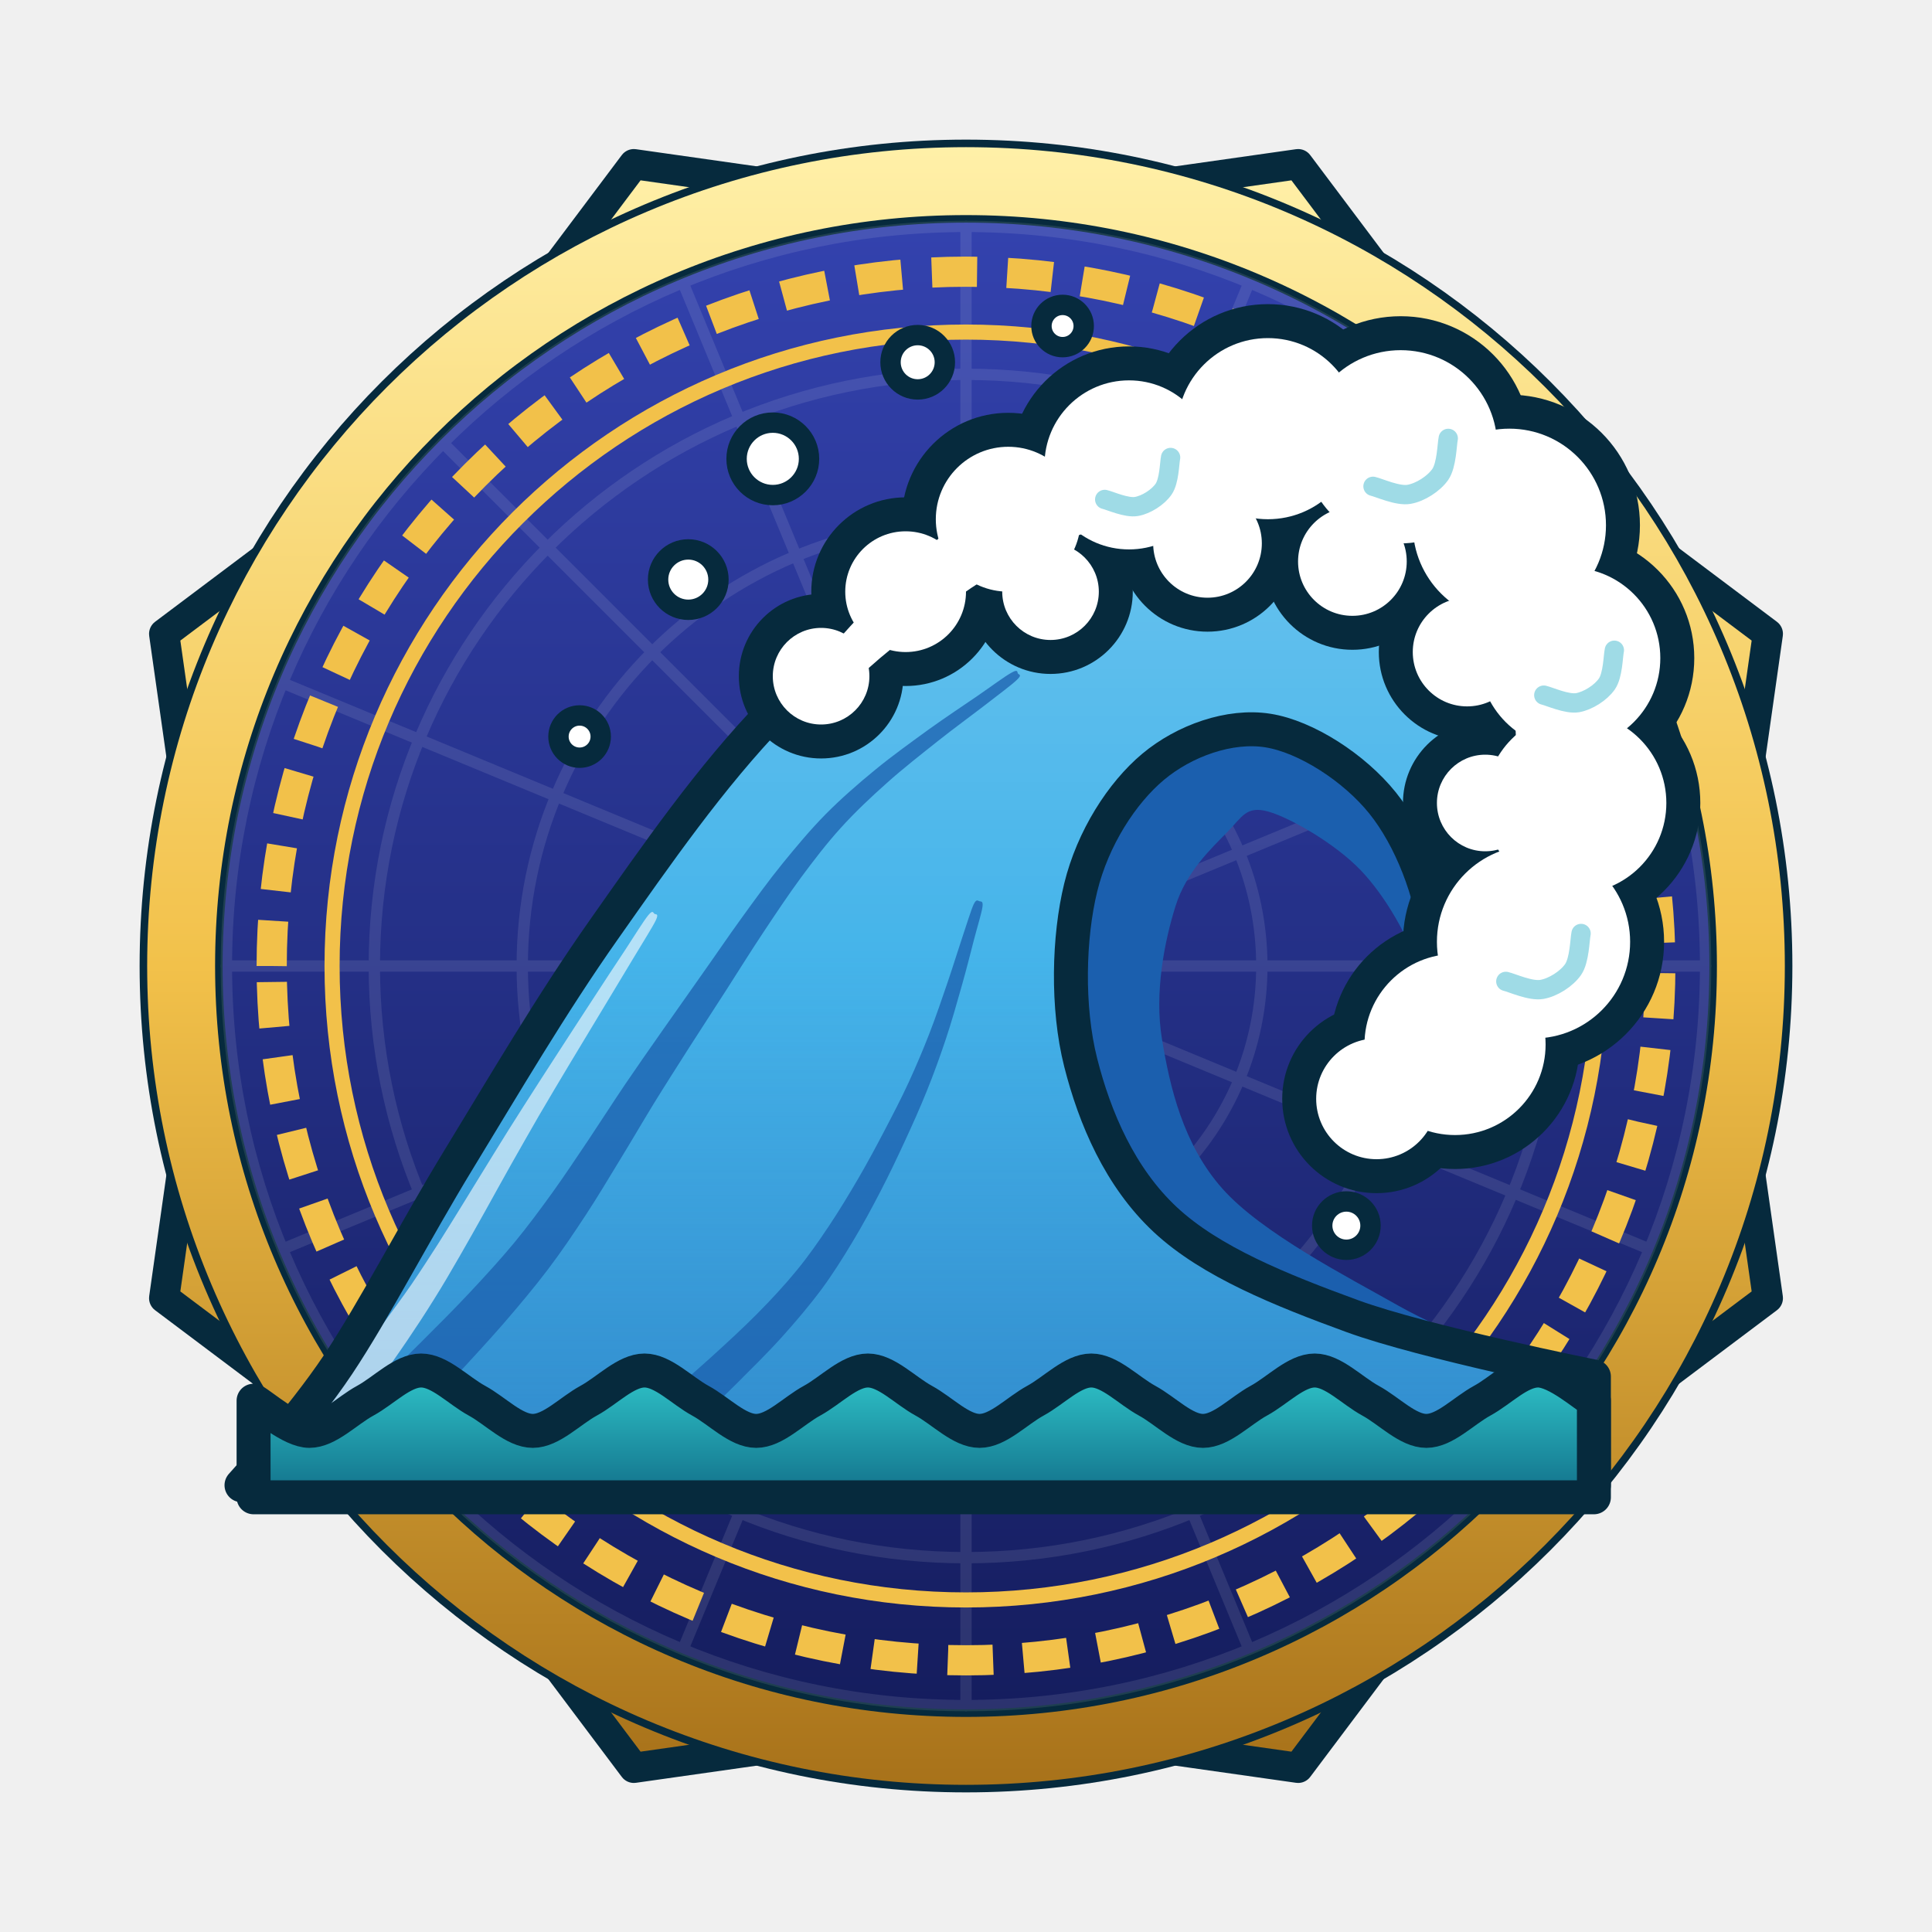
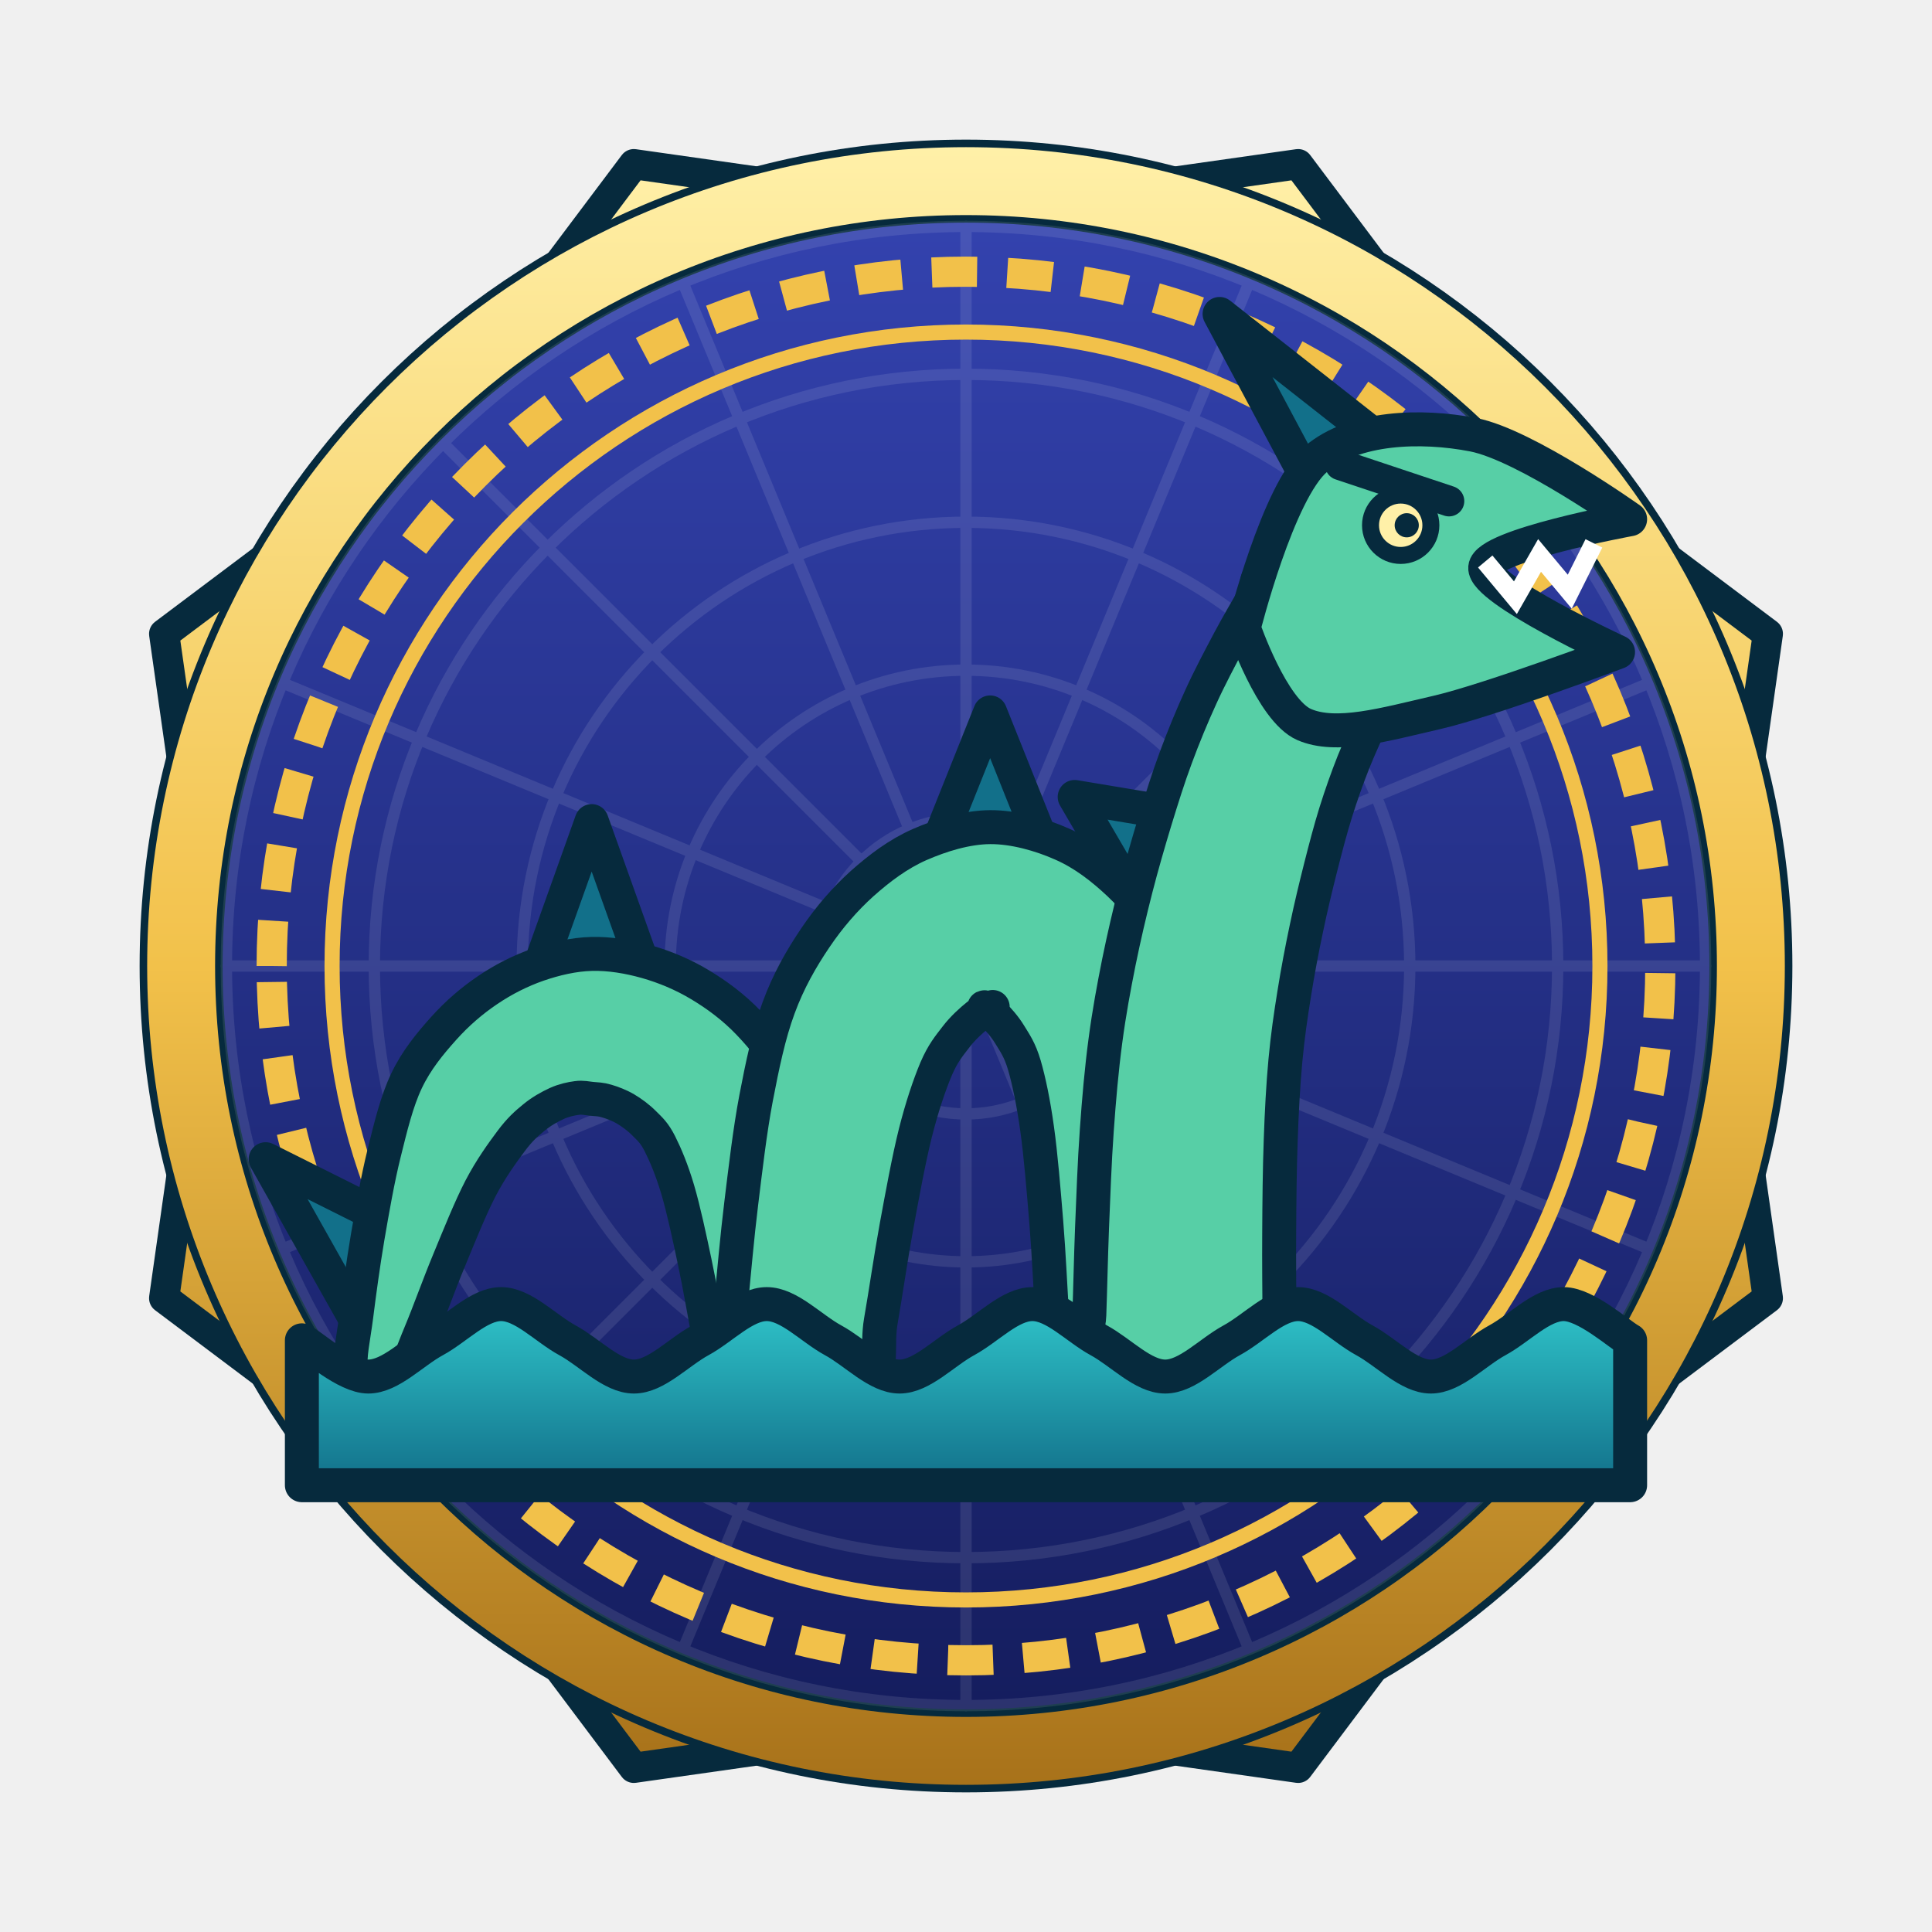
<svg xmlns="http://www.w3.org/2000/svg" width="256" height="256" viewBox="0 0 256 256">
  <defs>
    <linearGradient id="linear-gradient-1" x1="128" y1="21.75" x2="128" y2="234.25" gradientUnits="userSpaceOnUse">
      <stop offset="0" stop-color="#fff0a8" />
      <stop offset="0.5" stop-color="#f2c14a" />
      <stop offset="1" stop-color="#a8721a" />
    </linearGradient>
    <linearGradient id="linear-gradient-2" x1="128" y1="24" x2="128" y2="232" gradientUnits="userSpaceOnUse">
      <stop offset="0" stop-color="#3443b0" />
      <stop offset="1" stop-color="#141c5c" />
    </linearGradient>
    <linearGradient id="linear-gradient-3" x1="128" y1="19.5" x2="128" y2="236.5" gradientUnits="userSpaceOnUse">
      <stop offset="0" stop-color="#fff0a8" />
      <stop offset="0.5" stop-color="#f2c14a" />
      <stop offset="1" stop-color="#a8721a" />
    </linearGradient>
-     <linearGradient id="linear-gradient-4" x1="122.54" y1="56.65" x2="122.54" y2="196.8" gradientUnits="userSpaceOnUse">
-       <stop offset="0" stop-color="#ffffff" stop-opacity="0.22" />
-       <stop offset="0.5" stop-color="#ffffff" stop-opacity="0" />
-       <stop offset="0.5" stop-color="#1b5fae" stop-opacity="0" />
-       <stop offset="1" stop-color="#1b5fae" stop-opacity="0.5" />
-     </linearGradient>
-     <linearGradient id="linear-gradient-5" x1="122.4" y1="181.6" x2="122.4" y2="198.4" gradientUnits="userSpaceOnUse">
+     <linearGradient id="linear-gradient-4" x1="128" y1="172.8" x2="128" y2="196.8" gradientUnits="userSpaceOnUse">
      <stop offset="0" stop-color="#2fc4c9" />
      <stop offset="1" stop-color="#12708a" />
    </linearGradient>
  </defs>
  <g>
    <polygon points="172.01,21.75 198.71,57.29 234.25,83.99 228,128 234.25,172.01 198.71,198.71 172.01,234.25 128,228 83.99,234.25 57.29,198.71 21.75,172.01 28,128 21.75,83.99 57.29,57.29 83.99,21.75 128,28" fill="url(#linear-gradient-1)" stroke="#062a3d" stroke-width="4" stroke-linecap="round" stroke-linejoin="round" />
    <circle cx="128" cy="128" r="104" fill="url(#linear-gradient-2)" stroke="#062a3d" stroke-width="11" stroke-linecap="round" stroke-linejoin="round" />
    <g opacity="0.1">
      <circle cx="128" cy="128" r="98" fill="none" stroke="#ffffff" stroke-width="1.5" stroke-linecap="round" stroke-linejoin="round" />
      <circle cx="128" cy="128" r="78.4" fill="none" stroke="#ffffff" stroke-width="1.5" stroke-linecap="round" stroke-linejoin="round" />
      <circle cx="128" cy="128" r="58.8" fill="none" stroke="#ffffff" stroke-width="1.5" stroke-linecap="round" stroke-linejoin="round" />
      <circle cx="128" cy="128" r="39.2" fill="none" stroke="#ffffff" stroke-width="1.5" stroke-linecap="round" stroke-linejoin="round" />
      <circle cx="128" cy="128" r="19.6" fill="none" stroke="#ffffff" stroke-width="1.5" stroke-linecap="round" stroke-linejoin="round" />
      <line x1="128" y1="128" x2="128" y2="30" fill="none" stroke="#ffffff" stroke-width="1.5" stroke-linecap="round" stroke-linejoin="round" />
      <line x1="128" y1="128" x2="165.5" y2="37.46" fill="none" stroke="#ffffff" stroke-width="1.5" stroke-linecap="round" stroke-linejoin="round" />
      <line x1="128" y1="128" x2="197.3" y2="58.7" fill="none" stroke="#ffffff" stroke-width="1.5" stroke-linecap="round" stroke-linejoin="round" />
      <line x1="128" y1="128" x2="218.54" y2="90.5" fill="none" stroke="#ffffff" stroke-width="1.5" stroke-linecap="round" stroke-linejoin="round" />
      <line x1="128" y1="128" x2="226" y2="128" fill="none" stroke="#ffffff" stroke-width="1.5" stroke-linecap="round" stroke-linejoin="round" />
      <line x1="128" y1="128" x2="218.54" y2="165.5" fill="none" stroke="#ffffff" stroke-width="1.5" stroke-linecap="round" stroke-linejoin="round" />
      <line x1="128" y1="128" x2="197.3" y2="197.3" fill="none" stroke="#ffffff" stroke-width="1.5" stroke-linecap="round" stroke-linejoin="round" />
      <line x1="128" y1="128" x2="165.5" y2="218.54" fill="none" stroke="#ffffff" stroke-width="1.5" stroke-linecap="round" stroke-linejoin="round" />
      <line x1="128" y1="128" x2="128" y2="226" fill="none" stroke="#ffffff" stroke-width="1.5" stroke-linecap="round" stroke-linejoin="round" />
      <line x1="128" y1="128" x2="90.5" y2="218.54" fill="none" stroke="#ffffff" stroke-width="1.5" stroke-linecap="round" stroke-linejoin="round" />
      <line x1="128" y1="128" x2="58.7" y2="197.3" fill="none" stroke="#ffffff" stroke-width="1.5" stroke-linecap="round" stroke-linejoin="round" />
      <line x1="128" y1="128" x2="37.46" y2="165.5" fill="none" stroke="#ffffff" stroke-width="1.5" stroke-linecap="round" stroke-linejoin="round" />
      <line x1="128" y1="128" x2="30" y2="128" fill="none" stroke="#ffffff" stroke-width="1.5" stroke-linecap="round" stroke-linejoin="round" />
      <line x1="128" y1="128" x2="37.46" y2="90.5" fill="none" stroke="#ffffff" stroke-width="1.5" stroke-linecap="round" stroke-linejoin="round" />
      <line x1="128" y1="128" x2="58.7" y2="58.7" fill="none" stroke="#ffffff" stroke-width="1.5" stroke-linecap="round" stroke-linejoin="round" />
      <line x1="128" y1="128" x2="90.5" y2="37.46" fill="none" stroke="#ffffff" stroke-width="1.5" stroke-linecap="round" stroke-linejoin="round" />
    </g>
    <circle cx="128" cy="128" r="104" fill="none" stroke="url(#linear-gradient-3)" stroke-width="9" stroke-linecap="round" stroke-linejoin="round" />
    <path d="M36 128 C36 77.19 77.19 36 128 36 C178.81 36 220 77.19 220 128 C220 178.81 178.81 220 128 220 C77.19 220 36 178.81 36 128 Z" fill="none" stroke="#f2c14a" stroke-width="4" stroke-linejoin="round" stroke-dasharray="6 4" />
    <circle cx="128" cy="128" r="84" fill="none" stroke="#f2c14a" stroke-width="2" stroke-linecap="round" stroke-linejoin="round" />
    <g>
-       <path d="M32 196.8 C32 196.8 40 188 44.8 180.8 C49.6 173.6 54.94 163.2 60.8 153.6 C66.66 144 73.06 133.06 80 123.2 C86.94 113.34 94.14 102.94 102.4 94.4 C110.66 85.86 120.26 77.86 129.6 72 C138.94 66.14 149.34 61.6 158.4 59.2 C167.46 56.8 176.54 55.74 184 57.6 C191.46 59.46 198.4 64.26 203.2 70.4 C208 76.54 211.74 86.14 212.8 94.4 C213.86 102.66 211.74 113.06 209.6 120 C207.46 126.94 203.74 131.74 200 136 C196.26 140.26 187.2 145.6 187.2 145.6 C187.2 145.6 191.06 131.34 190.4 124.8 C189.74 118.26 186.94 111.06 183.2 106.4 C179.46 101.74 173.06 97.6 168 96.8 C162.94 96 156.94 98.14 152.8 101.6 C148.66 105.06 144.8 111.06 143.2 117.6 C141.6 124.14 141.34 133.46 143.2 140.8 C145.06 148.14 148.4 156 154.4 161.6 C160.4 167.2 169.74 170.94 179.2 174.4 C188.66 177.86 211.2 182.4 211.2 182.4 L211.2 196.8 Z" fill="#45b4ea" />
-       <path d="M32 196.8 C32 196.8 40 188 44.8 180.8 C49.6 173.6 54.94 163.2 60.8 153.6 C66.66 144 73.06 133.06 80 123.2 C86.94 113.34 94.14 102.94 102.4 94.4 C110.66 85.86 120.26 77.86 129.6 72 C138.94 66.14 149.34 61.6 158.4 59.2 C167.46 56.8 176.54 55.74 184 57.6 C191.46 59.46 198.4 64.26 203.2 70.4 C208 76.54 211.74 86.14 212.8 94.4 C213.86 102.66 211.74 113.06 209.6 120 C207.46 126.94 203.74 131.74 200 136 C196.26 140.26 187.2 145.6 187.2 145.6 C187.2 145.6 191.06 131.34 190.4 124.8 C189.74 118.26 186.94 111.06 183.2 106.4 C179.46 101.74 173.06 97.6 168 96.8 C162.94 96 156.94 98.14 152.8 101.6 C148.66 105.06 144.8 111.06 143.2 117.6 C141.6 124.14 141.34 133.46 143.2 140.8 C145.06 148.14 148.4 156 154.4 161.6 C160.4 167.2 169.74 170.94 179.2 174.4 C188.66 177.86 211.2 182.4 211.2 182.4 L211.2 196.8 Z" fill="url(#linear-gradient-4)" />
-       <path d="M188.42 140.12 C188.42 140.12 190.74 133.09 190.43 128.37 C190.13 123.65 189.88 116.94 186.58 111.79 C183.28 106.64 175.89 99.43 170.62 97.46 C165.37 95.5 159.58 96.63 155.01 99.98 C150.44 103.34 145.17 110.8 143.2 117.6 C141.23 124.4 140.79 133.02 143.2 140.8 C145.61 148.58 150.78 158.37 157.66 164.25 C164.54 170.14 176.99 173.39 184.49 176.1 C191.98 178.82 202.64 180.5 202.64 180.5 C202.64 180.5 192.09 176.85 185.31 173.02 C178.54 169.18 167.2 163.39 161.98 157.51 C156.75 151.63 155 143.95 153.97 137.71 C152.93 131.47 154.33 124.64 155.76 120.07 C157.19 115.51 160.51 112.41 162.56 110.32 C164.62 108.23 165.12 106.72 168.07 107.54 C171.02 108.38 176.96 111.82 180.29 115.3 C183.62 118.77 186.68 124.26 188.03 128.39 C189.38 132.53 188.42 140.12 188.42 140.12 Z" fill="#1b5fae" />
-       <path d="M50.58 192.91 C50.58 192.91 52.91 190.34 54.54 188.59 C56.16 186.84 58.29 184.65 60.33 182.43 C62.36 180.22 64.7 177.7 66.76 175.33 C68.81 172.95 70.83 170.55 72.63 168.17 C74.44 165.78 75.99 163.47 77.58 161.05 C79.18 158.62 80.66 156.12 82.18 153.63 C83.7 151.15 85.16 148.63 86.68 146.15 C88.21 143.67 89.76 141.26 91.34 138.77 C92.93 136.28 94.57 133.78 96.2 131.24 C97.82 128.71 99.46 126.08 101.12 123.58 C102.78 121.09 104.44 118.58 106.15 116.26 C107.86 113.96 109.49 111.82 111.38 109.73 C113.27 107.64 115.34 105.68 117.5 103.76 C119.65 101.83 122.13 99.9 124.29 98.18 C126.46 96.46 128.73 94.81 130.48 93.46 C132.22 92.11 134.02 90.78 134.75 90.08 C135.49 89.38 135 89.41 134.88 89.25 C134.77 89.08 134.94 88.62 134.05 89.12 C133.15 89.61 131.37 90.94 129.55 92.19 C127.73 93.44 125.38 94.99 123.11 96.62 C120.85 98.26 118.26 100.12 115.98 101.99 C113.7 103.86 111.46 105.81 109.42 107.87 C107.38 109.94 105.58 112.1 103.72 114.38 C101.86 116.67 100.06 119.16 98.28 121.62 C96.5 124.07 94.77 126.64 93.02 129.1 C91.29 131.58 89.55 134.01 87.86 136.43 C86.16 138.86 84.48 141.25 82.84 143.67 C81.2 146.1 79.62 148.57 78.02 150.97 C76.41 153.36 74.83 155.75 73.19 158.03 C71.55 160.3 69.99 162.42 68.17 164.63 C66.34 166.84 64.32 169.05 62.24 171.27 C60.16 173.5 57.77 175.87 55.67 177.97 C53.58 180.06 51.37 182.16 49.66 183.81 C47.95 185.46 45.42 187.89 45.42 187.89 Z" fill="#1b5fae" opacity="0.75" />
-       <path d="M88.31 192.45 C88.31 192.45 90.52 190.21 92.06 188.7 C93.61 187.18 95.66 185.28 97.58 183.36 C99.5 181.44 101.73 179.25 103.6 177.17 C105.47 175.09 107.26 172.98 108.83 170.87 C110.39 168.76 111.68 166.69 112.99 164.51 C114.3 162.34 115.53 160.06 116.69 157.82 C117.85 155.58 118.94 153.29 119.96 151.07 C120.98 148.86 121.93 146.75 122.82 144.53 C123.72 142.3 124.55 140.02 125.32 137.71 C126.09 135.41 126.8 132.89 127.42 130.69 C128.05 128.49 128.61 126.25 129.06 124.5 C129.52 122.74 130.06 121.02 130.18 120.18 C130.3 119.33 129.97 119.48 129.78 119.42 C129.58 119.37 129.39 119.06 129.02 119.82 C128.66 120.6 128.14 122.34 127.56 124.05 C126.98 125.77 126.31 127.97 125.58 130.11 C124.84 132.26 124.02 134.71 123.15 136.94 C122.29 139.16 121.36 141.34 120.38 143.47 C119.39 145.61 118.35 147.61 117.24 149.73 C116.13 151.85 114.95 154.06 113.71 156.18 C112.47 158.3 111.17 160.46 109.81 162.49 C108.46 164.51 107.15 166.4 105.57 168.33 C103.99 170.26 102.22 172.17 100.33 174.08 C98.43 176 96.19 178.05 94.22 179.84 C92.25 181.63 90.13 183.44 88.51 184.86 C86.89 186.27 84.49 188.35 84.49 188.35 Z" fill="#1b5fae" opacity="0.75" />
-       <path d="M45.12 190.24 C45.12 190.24 46.38 188.39 47.26 187.14 C48.14 185.9 49.26 184.34 50.38 182.75 C51.5 181.16 52.79 179.35 53.98 177.59 C55.17 175.83 56.36 174.02 57.5 172.18 C58.66 170.34 59.73 168.5 60.86 166.54 C61.99 164.59 63.14 162.53 64.3 160.46 C65.45 158.39 66.62 156.26 67.81 154.15 C69 152.05 70.14 150.04 71.42 147.82 C72.71 145.61 74.11 143.27 75.55 140.86 C76.99 138.46 78.63 135.75 80.06 133.38 C81.49 131.01 82.98 128.54 84.12 126.64 C85.26 124.73 86.47 122.84 86.91 121.92 C87.34 120.99 86.89 121.2 86.72 121.09 C86.55 120.98 86.54 120.49 85.89 121.28 C85.25 122.07 84.08 123.98 82.86 125.84 C81.62 127.7 80.05 130.1 78.54 132.42 C77.02 134.74 75.3 137.4 73.77 139.76 C72.25 142.12 70.75 144.41 69.38 146.58 C67.99 148.74 66.77 150.71 65.49 152.78 C64.21 154.83 62.95 156.93 61.7 158.94 C60.46 160.94 59.24 162.95 58.04 164.83 C56.84 166.71 55.7 168.46 54.5 170.22 C53.29 171.97 52.04 173.66 50.8 175.34 C49.55 177.01 48.2 178.73 47.02 180.25 C45.82 181.77 44.62 183.25 43.66 184.43 C42.71 185.62 41.28 187.36 41.28 187.36 Z" fill="#ffffff" opacity="0.6" />
-       <path d="M32 196.8 C32 196.8 40 188 44.8 180.8 C49.6 173.6 54.94 163.2 60.8 153.6 C66.66 144 73.06 133.06 80 123.2 C86.94 113.34 94.14 102.94 102.4 94.4 C110.66 85.86 120.26 77.86 129.6 72 C138.94 66.14 149.34 61.6 158.4 59.2 C167.46 56.8 176.54 55.74 184 57.6 C191.46 59.46 198.4 64.26 203.2 70.4 C208 76.54 211.74 86.14 212.8 94.4 C213.86 102.66 211.74 113.06 209.6 120 C207.46 126.94 203.74 131.74 200 136 C196.26 140.26 187.2 145.6 187.2 145.6 C187.2 145.6 191.06 131.34 190.4 124.8 C189.74 118.26 186.94 111.06 183.2 106.4 C179.46 101.74 173.06 97.6 168 96.8 C162.94 96 156.94 98.14 152.8 101.6 C148.66 105.06 144.8 111.06 143.2 117.6 C141.6 124.14 141.34 133.46 143.2 140.8 C145.06 148.14 148.4 156 154.4 161.6 C160.4 167.2 169.74 170.94 179.2 174.4 C188.66 177.86 211.2 182.4 211.2 182.4 L211.2 196.8 Z" fill="none" stroke="#062a3d" stroke-width="4.5" stroke-linecap="round" stroke-linejoin="round" />
-       <path d="M105.8 94.23 C106.28 94.7 106.61 95.55 108.63 94.2 C110.66 92.84 114.34 88.98 117.94 86.1 C121.54 83.22 126.1 79.44 130.24 76.92 C134.38 74.39 138.43 72.61 142.78 70.97 C147.12 69.33 151.66 68.02 156.29 67.07 C160.93 66.13 166.19 65.43 170.59 65.29 C174.98 65.15 179.46 65.45 182.68 66.24 C185.9 67.04 187.82 68.37 189.9 70.07 C191.98 71.78 193.66 73.85 195.18 76.46 C196.7 79.07 198.08 82.42 199.02 85.74 C199.95 89.05 200.6 92.84 200.81 96.34 C201.02 99.83 200.74 103.33 200.26 106.71 C199.77 110.09 198.95 113.5 197.9 116.61 C196.84 119.71 195.37 122.73 193.94 125.37 C192.5 128.01 190.82 130.37 189.27 132.45 C187.74 134.52 186.1 136.32 184.7 137.83 C183.3 139.35 181.66 140 180.87 141.55 C180.08 143.1 179.18 146.05 179.95 147.13 C180.73 148.22 183.7 148.38 185.53 148.05 C187.36 147.72 188.83 146.58 190.9 145.17 C192.97 143.75 195.78 141.96 197.93 139.55 C200.07 137.15 202 133.96 203.77 130.73 C205.53 127.5 207.24 123.94 208.5 120.19 C209.77 116.46 210.76 112.38 211.34 108.29 C211.93 104.2 212.25 99.94 211.99 95.66 C211.73 91.39 210.98 86.82 209.78 82.66 C208.59 78.5 206.96 74.3 204.82 70.74 C202.66 67.18 200.14 63.89 196.9 61.33 C193.65 58.76 189.8 56.42 185.32 55.36 C180.84 54.29 175.22 54.51 170.01 54.91 C164.81 55.3 159.21 56.41 154.11 57.73 C149.02 59.05 144.15 60.74 139.42 62.83 C134.7 64.93 130.02 67.14 125.76 70.28 C121.5 73.43 117.2 78.18 113.86 81.7 C110.54 85.22 107.11 89.31 105.77 91.4 C104.42 93.49 105.33 93.77 105.8 94.23 Z" fill="#062a3d" stroke="#062a3d" stroke-width="9" stroke-linecap="round" stroke-linejoin="round" />
-       <circle cx="108.8" cy="89.6" r="10.9" fill="#062a3d" />
-       <circle cx="120" cy="78.4" r="12.5" fill="#062a3d" />
-       <circle cx="133.6" cy="68.8" r="14.1" fill="#062a3d" />
-       <circle cx="149.6" cy="61.6" r="15.7" fill="#062a3d" />
-       <circle cx="168" cy="56.8" r="16.5" fill="#062a3d" />
-       <circle cx="185.6" cy="59.2" r="17.3" fill="#062a3d" />
-       <circle cx="200" cy="69.6" r="17.3" fill="#062a3d" />
-       <circle cx="208" cy="87.2" r="16.5" fill="#062a3d" />
-       <circle cx="208.8" cy="106.4" r="16.5" fill="#062a3d" />
-       <circle cx="203.2" cy="124.8" r="17.3" fill="#062a3d" />
-       <circle cx="192.8" cy="138.4" r="16.5" fill="#062a3d" />
-       <circle cx="182.4" cy="145.6" r="12.5" fill="#062a3d" />
-       <circle cx="139.2" cy="78.4" r="10.9" fill="#062a3d" />
-       <circle cx="160" cy="72" r="11.7" fill="#062a3d" />
-       <circle cx="179.2" cy="74.4" r="11.7" fill="#062a3d" />
-       <circle cx="194.4" cy="86.4" r="11.7" fill="#062a3d" />
-       <circle cx="196.8" cy="106.4" r="10.9" fill="#062a3d" />
-       <path d="M105.8 94.23 C106.28 94.7 106.61 95.55 108.63 94.2 C110.66 92.84 114.34 88.98 117.94 86.1 C121.54 83.22 126.1 79.44 130.24 76.92 C134.38 74.39 138.43 72.61 142.78 70.97 C147.12 69.33 151.66 68.02 156.29 67.07 C160.93 66.13 166.19 65.43 170.59 65.29 C174.98 65.15 179.46 65.45 182.68 66.24 C185.9 67.04 187.82 68.37 189.9 70.07 C191.98 71.78 193.66 73.85 195.18 76.46 C196.7 79.07 198.08 82.42 199.02 85.74 C199.95 89.05 200.6 92.84 200.81 96.34 C201.02 99.83 200.74 103.33 200.26 106.71 C199.77 110.09 198.95 113.5 197.9 116.61 C196.84 119.71 195.37 122.73 193.94 125.37 C192.5 128.01 190.82 130.37 189.27 132.45 C187.74 134.52 186.1 136.32 184.7 137.83 C183.3 139.35 181.66 140 180.87 141.55 C180.08 143.1 179.18 146.05 179.95 147.13 C180.73 148.22 183.7 148.38 185.53 148.05 C187.36 147.72 188.83 146.58 190.9 145.17 C192.97 143.75 195.78 141.96 197.93 139.55 C200.07 137.15 202 133.96 203.77 130.73 C205.53 127.5 207.24 123.94 208.5 120.19 C209.77 116.46 210.76 112.38 211.34 108.29 C211.93 104.2 212.25 99.94 211.99 95.66 C211.73 91.39 210.98 86.82 209.78 82.66 C208.59 78.5 206.96 74.3 204.82 70.74 C202.66 67.18 200.14 63.89 196.9 61.33 C193.65 58.76 189.8 56.42 185.32 55.36 C180.84 54.29 175.22 54.51 170.01 54.91 C164.81 55.3 159.21 56.41 154.11 57.73 C149.02 59.05 144.15 60.74 139.42 62.83 C134.7 64.93 130.02 67.14 125.76 70.28 C121.5 73.43 117.2 78.18 113.86 81.7 C110.54 85.22 107.11 89.31 105.77 91.4 C104.42 93.49 105.33 93.77 105.8 94.23 Z" fill="#ffffff" />
-       <circle cx="108.8" cy="89.6" r="6.4" fill="#ffffff" />
-       <circle cx="120" cy="78.4" r="8" fill="#ffffff" />
-       <circle cx="133.6" cy="68.8" r="9.6" fill="#ffffff" />
-       <circle cx="149.6" cy="61.6" r="11.2" fill="#ffffff" />
-       <circle cx="168" cy="56.8" r="12" fill="#ffffff" />
-       <circle cx="185.6" cy="59.2" r="12.8" fill="#ffffff" />
-       <circle cx="200" cy="69.6" r="12.8" fill="#ffffff" />
-       <circle cx="208" cy="87.2" r="12" fill="#ffffff" />
-       <circle cx="208.8" cy="106.4" r="12" fill="#ffffff" />
-       <circle cx="203.2" cy="124.8" r="12.8" fill="#ffffff" />
-       <circle cx="192.8" cy="138.4" r="12" fill="#ffffff" />
-       <circle cx="182.4" cy="145.6" r="8" fill="#ffffff" />
-       <circle cx="139.2" cy="78.4" r="6.4" fill="#ffffff" />
-       <circle cx="160" cy="72" r="7.2" fill="#ffffff" />
-       <circle cx="179.2" cy="74.4" r="7.2" fill="#ffffff" />
-       <circle cx="194.4" cy="86.4" r="7.2" fill="#ffffff" />
-       <circle cx="196.8" cy="106.4" r="6.4" fill="#ffffff" />
-       <path d="M155.11 60.62 C154.96 61.33 154.94 63.73 154.18 64.82 C153.43 65.9 151.87 66.89 150.58 67.11 C149.27 67.34 147.09 66.34 146.38 66.18" fill="none" stroke="#9fdbe6" stroke-width="2.56" stroke-linecap="round" stroke-linejoin="round" />
-       <path d="M191.9 58.09 C191.73 58.89 191.7 61.63 190.84 62.87 C189.98 64.1 188.2 65.24 186.71 65.5 C185.22 65.77 182.73 64.62 181.93 64.44" fill="none" stroke="#9fdbe6" stroke-width="2.56" stroke-linecap="round" stroke-linejoin="round" />
-       <path d="M213.91 86.16 C213.74 86.9 213.73 89.48 212.91 90.64 C212.1 91.8 210.43 92.86 209.04 93.11 C207.65 93.35 205.3 92.28 204.56 92.11" fill="none" stroke="#9fdbe6" stroke-width="2.56" stroke-linecap="round" stroke-linejoin="round" />
-       <path d="M209.5 123.69 C209.33 124.49 209.3 127.23 208.44 128.47 C207.58 129.7 205.8 130.84 204.31 131.1 C202.82 131.37 200.33 130.22 199.53 130.04" fill="none" stroke="#9fdbe6" stroke-width="2.56" stroke-linecap="round" stroke-linejoin="round" />
-       <circle cx="91.2" cy="76.8" r="4" fill="#ffffff" stroke="#062a3d" stroke-width="2.7" stroke-linecap="round" stroke-linejoin="round" />
-       <circle cx="102.4" cy="60.8" r="4.8" fill="#ffffff" stroke="#062a3d" stroke-width="2.7" stroke-linecap="round" stroke-linejoin="round" />
-       <circle cx="121.6" cy="48" r="3.6" fill="#ffffff" stroke="#062a3d" stroke-width="2.7" stroke-linecap="round" stroke-linejoin="round" />
-       <circle cx="76.8" cy="97.6" r="2.8" fill="#ffffff" stroke="#062a3d" stroke-width="2.7" stroke-linecap="round" stroke-linejoin="round" />
-       <circle cx="140.8" cy="43.2" r="2.8" fill="#ffffff" stroke="#062a3d" stroke-width="2.7" stroke-linecap="round" stroke-linejoin="round" />
-       <circle cx="178.4" cy="162.4" r="3.2" fill="#ffffff" stroke="#062a3d" stroke-width="2.7" stroke-linecap="round" stroke-linejoin="round" />
-       <path d="M33.6 185.6 C34.83 186.26 38.54 189.6 41 189.6 C43.46 189.6 45.94 186.94 48.4 185.6 C50.86 184.26 53.34 181.6 55.8 181.6 C58.26 181.6 60.74 184.26 63.2 185.6 C65.66 186.94 68.14 189.6 70.6 189.6 C73.06 189.6 75.54 186.94 78 185.6 C80.46 184.26 82.94 181.6 85.4 181.6 C87.86 181.6 90.34 184.26 92.8 185.6 C95.26 186.94 97.74 189.6 100.2 189.6 C102.66 189.6 105.14 186.94 107.6 185.6 C110.06 184.26 112.54 181.6 115 181.6 C117.46 181.6 119.94 184.26 122.4 185.6 C124.86 186.94 127.34 189.6 129.8 189.6 C132.26 189.6 134.74 186.94 137.2 185.6 C139.66 184.26 142.14 181.6 144.6 181.6 C147.06 181.6 149.54 184.26 152 185.6 C154.46 186.94 156.94 189.6 159.4 189.6 C161.86 189.6 164.34 186.94 166.8 185.6 C169.26 184.26 171.74 181.6 174.2 181.6 C176.66 181.6 179.14 184.26 181.6 185.6 C184.06 186.94 186.54 189.6 189 189.6 C191.46 189.6 193.94 186.94 196.4 185.6 C198.86 184.26 201.34 181.6 203.8 181.6 C206.26 181.6 209.97 184.94 211.2 185.6 L211.2 198.4 L33.6 198.4 Z" fill="url(#linear-gradient-5)" stroke="#062a3d" stroke-width="4.5" stroke-linecap="round" stroke-linejoin="round" />
+       <polygon points="70.4,131.2 78.4,108.8 86.4,131.2" fill="#12708a" stroke="#062a3d" stroke-width="4.5" stroke-linecap="round" stroke-linejoin="round" />
+       <polygon points="121.6,118.4 131.2,94.4 140.8,118.4" fill="#12708a" stroke="#062a3d" stroke-width="4.5" stroke-linecap="round" stroke-linejoin="round" />
+       <polygon points="153.6,124.8 142.4,105.6 161.6,108.8" fill="#12708a" stroke="#062a3d" stroke-width="4.5" stroke-linecap="round" stroke-linejoin="round" />
+       <polygon points="174.4,65.6 161.6,41.6 184,59.2" fill="#12708a" stroke="#062a3d" stroke-width="4.5" stroke-linecap="round" stroke-linejoin="round" />
+       <polygon points="49.6,179.2 35.2,153.6 54.4,163.2" fill="#12708a" stroke="#062a3d" stroke-width="4.5" stroke-linecap="round" stroke-linejoin="round" />
+       <path d="M48.77 185.49 C49.79 185.77 51.53 184.71 52.69 183.23 C53.85 181.76 54.58 179.34 55.71 176.65 C56.85 173.94 58.16 170.23 59.49 167.04 C60.81 163.85 62.3 160.12 63.67 157.47 C65.05 154.83 66.56 152.76 67.73 151.19 C68.9 149.63 69.72 148.92 70.73 148.09 C71.73 147.26 72.82 146.66 73.77 146.22 C74.72 145.79 75.67 145.59 76.44 145.49 C77.22 145.38 77.74 145.54 78.4 145.6 C79.06 145.66 79.63 145.66 80.38 145.89 C81.12 146.11 82.05 146.45 82.88 146.94 C83.71 147.43 84.61 148.09 85.37 148.86 C86.13 149.62 86.7 150.09 87.44 151.55 C88.18 153.02 89.04 155.05 89.81 157.66 C90.58 160.27 91.38 164.01 92.06 167.24 C92.75 170.47 93.38 174.26 93.92 177.03 C94.46 179.82 93.4 181.58 95.34 183.93 C97.27 186.26 102.64 191.58 105.53 191.06 C108.42 190.56 111.65 183.72 112.66 180.87 C113.69 178.03 112.08 176.84 111.66 173.99 C111.23 171.14 110.76 167.32 110.14 163.76 C109.51 160.2 108.85 156.1 107.92 152.62 C106.98 149.13 106.02 145.7 104.56 142.85 C103.1 140 101.16 137.58 99.18 135.52 C97.21 133.46 94.98 131.81 92.72 130.46 C90.47 129.11 88.06 128.11 85.67 127.43 C83.29 126.76 80.8 126.34 78.4 126.4 C76 126.46 73.55 127.04 71.26 127.83 C68.97 128.63 66.71 129.77 64.63 131.18 C62.55 132.58 60.57 134.28 58.78 136.28 C56.98 138.29 55.18 140.46 53.87 143.21 C52.56 145.96 51.76 149.34 50.9 152.8 C50.04 156.26 49.33 160.36 48.71 163.96 C48.1 167.56 47.58 171.45 47.21 174.38 C46.84 177.31 46.25 179.71 46.51 181.57 C46.77 183.42 47.74 185.21 48.77 185.49 Z" fill="#57cfa6" stroke="#062a3d" stroke-width="4.5" stroke-linecap="round" stroke-linejoin="round" />
+       <path d="M104.28 191.91 C107.45 192.35 113.03 186.54 115.11 183.72 C117.18 180.9 116.11 178.54 116.72 175.02 C117.34 171.49 118.02 166.71 118.78 162.56 C119.54 158.42 120.42 153.61 121.29 150.13 C122.17 146.64 123.14 143.79 124.03 141.66 C124.94 139.54 125.77 138.58 126.69 137.38 C127.6 136.19 128.73 135.19 129.54 134.54 C130.34 133.87 131.26 133.58 131.54 133.43 C131.82 133.27 131.39 133.58 131.2 133.6 C131.01 133.62 130.33 133.37 130.41 133.5 C130.49 133.65 131.1 133.84 131.67 134.44 C132.23 135.03 133.1 135.95 133.78 137.07 C134.46 138.19 135.13 139.08 135.74 141.16 C136.34 143.23 136.94 146.08 137.42 149.55 C137.91 153.02 138.3 157.82 138.64 161.97 C138.98 166.12 139.19 170.92 139.42 174.46 C139.66 178 137.79 179.9 140.03 183.22 C142.26 186.54 148.83 194.65 152.82 194.37 C156.82 194.1 162.22 185.16 163.97 181.58 C165.73 178 163.61 176.48 163.38 172.89 C163.14 169.3 162.93 164.5 162.56 160.03 C162.19 155.56 161.82 150.43 161.18 146.1 C160.53 141.77 159.82 137.63 158.66 134.04 C157.51 130.46 155.99 127.39 154.27 124.58 C152.54 121.76 150.58 119.29 148.33 117.16 C146.08 115.04 143.6 113.1 140.74 111.85 C137.89 110.58 134.35 109.58 131.2 109.6 C128.05 109.62 124.66 110.68 121.83 111.92 C119.01 113.17 116.57 115.01 114.26 117.06 C111.97 119.12 109.89 121.52 108.04 124.26 C106.18 127.01 104.47 129.99 103.17 133.54 C101.86 137.08 101.01 141.21 100.18 145.53 C99.36 149.84 98.77 154.97 98.22 159.44 C97.67 163.9 97.26 168.73 96.9 172.34 C96.55 175.94 94.86 177.82 96.09 181.08 C97.32 184.34 101.11 191.47 104.28 191.91 Z" fill="#57cfa6" stroke="#062a3d" stroke-width="4.5" stroke-linecap="round" stroke-linejoin="round" />
+       <path d="M156.58 195.2 C160.85 195.27 167.44 186.05 169.6 182.62 C171.76 179.19 169.55 177.86 169.54 174.65 C169.52 171.42 169.47 167.22 169.5 163.3 C169.52 159.38 169.56 154.9 169.7 151.11 C169.83 147.33 170.02 143.79 170.32 140.55 C170.62 137.31 171.02 134.59 171.49 131.67 C171.95 128.76 172.51 125.84 173.1 123.04 C173.68 120.25 174.35 117.47 175 114.9 C175.65 112.34 176.27 109.96 176.99 107.64 C177.72 105.32 178.48 103.16 179.34 100.99 C180.21 98.82 181.24 96.62 182.17 94.62 C183.1 92.61 184.14 90.58 184.91 88.94 C185.7 87.3 187.27 87.8 186.85 84.77 C186.42 81.74 185.45 72.34 182.37 70.75 C179.28 69.17 171.06 73.83 168.35 75.23 C165.65 76.63 167.03 77.53 166.11 79.16 C165.19 80.78 163.99 82.79 162.83 84.98 C161.67 87.18 160.3 89.74 159.13 92.31 C157.96 94.87 156.82 97.62 155.81 100.36 C154.79 103.1 153.94 105.85 153.05 108.74 C152.17 111.65 151.3 114.64 150.5 117.76 C149.7 120.88 148.94 124.13 148.26 127.47 C147.59 130.82 146.97 134.14 146.48 137.85 C145.98 141.57 145.62 145.64 145.33 149.78 C145.03 153.93 144.87 158.62 144.7 162.7 C144.54 166.78 144.46 171.01 144.34 174.26 C144.22 177.5 141.96 178.69 144 182.18 C146.04 185.67 152.31 195.13 156.58 195.2 Z" fill="#57cfa6" stroke="#062a3d" stroke-width="4.5" stroke-linecap="round" stroke-linejoin="round" />
+       <path d="M164.8 83.2 C164.8 83.2 169.34 65.06 174.4 60.8 C179.46 56.54 188.26 56.26 195.2 57.6 C202.14 58.94 216 68.8 216 68.8 C216 68.8 197.06 72.26 196.8 75.2 C196.54 78.14 214.4 86.4 214.4 86.4 C214.4 86.4 197.34 92.8 190.4 94.4 C183.46 96 177.06 97.86 172.8 96 C168.54 94.14 164.8 83.2 164.8 83.2 Z" fill="#57cfa6" stroke="#062a3d" stroke-width="4.5" stroke-linecap="round" stroke-linejoin="round" />
+       <polyline points="196.8,74.4 200.8,79.2 204,73.6 208,78.4 211.2,72" fill="none" stroke="#ffffff" stroke-width="2.48" stroke-miterlimit="10" />
+       <circle cx="185.6" cy="69.6" r="4" fill="#fff0a8" stroke="#062a3d" stroke-width="2.25" stroke-linecap="round" stroke-linejoin="round" />
+       <circle cx="186.4" cy="69.6" r="1.6" fill="#062a3d" />
+       <line x1="177.6" y1="61.6" x2="192" y2="66.4" fill="none" stroke="#062a3d" stroke-width="4.05" stroke-linecap="round" stroke-linejoin="round" />
+       <path d="M40 177.6 C41.46 178.4 45.86 182.4 48.8 182.4 C51.74 182.4 54.66 179.2 57.6 177.6 C60.54 176 63.46 172.8 66.4 172.8 C69.34 172.8 72.26 176 75.2 177.6 C78.14 179.2 81.06 182.4 84 182.4 C86.94 182.4 89.86 179.2 92.8 177.6 C95.74 176 98.66 172.8 101.6 172.8 C104.54 172.8 107.46 176 110.4 177.6 C113.34 179.2 116.26 182.4 119.2 182.4 C122.14 182.4 125.06 179.2 128 177.6 C130.94 176 133.86 172.8 136.8 172.8 C139.74 172.8 142.66 176 145.6 177.6 C148.54 179.2 151.46 182.4 154.4 182.4 C157.34 182.4 160.26 179.2 163.2 177.6 C166.14 176 169.06 172.8 172 172.8 C174.94 172.8 177.86 176 180.8 177.6 C183.74 179.2 186.66 182.4 189.6 182.4 C192.54 182.4 195.46 179.2 198.4 177.6 C201.34 176 204.26 172.8 207.2 172.8 C210.14 172.8 214.54 176.8 216 177.6 L216 196.8 L40 196.8 Z" fill="url(#linear-gradient-4)" stroke="#062a3d" stroke-width="4.5" stroke-linecap="round" stroke-linejoin="round" />
    </g>
  </g>
</svg>
